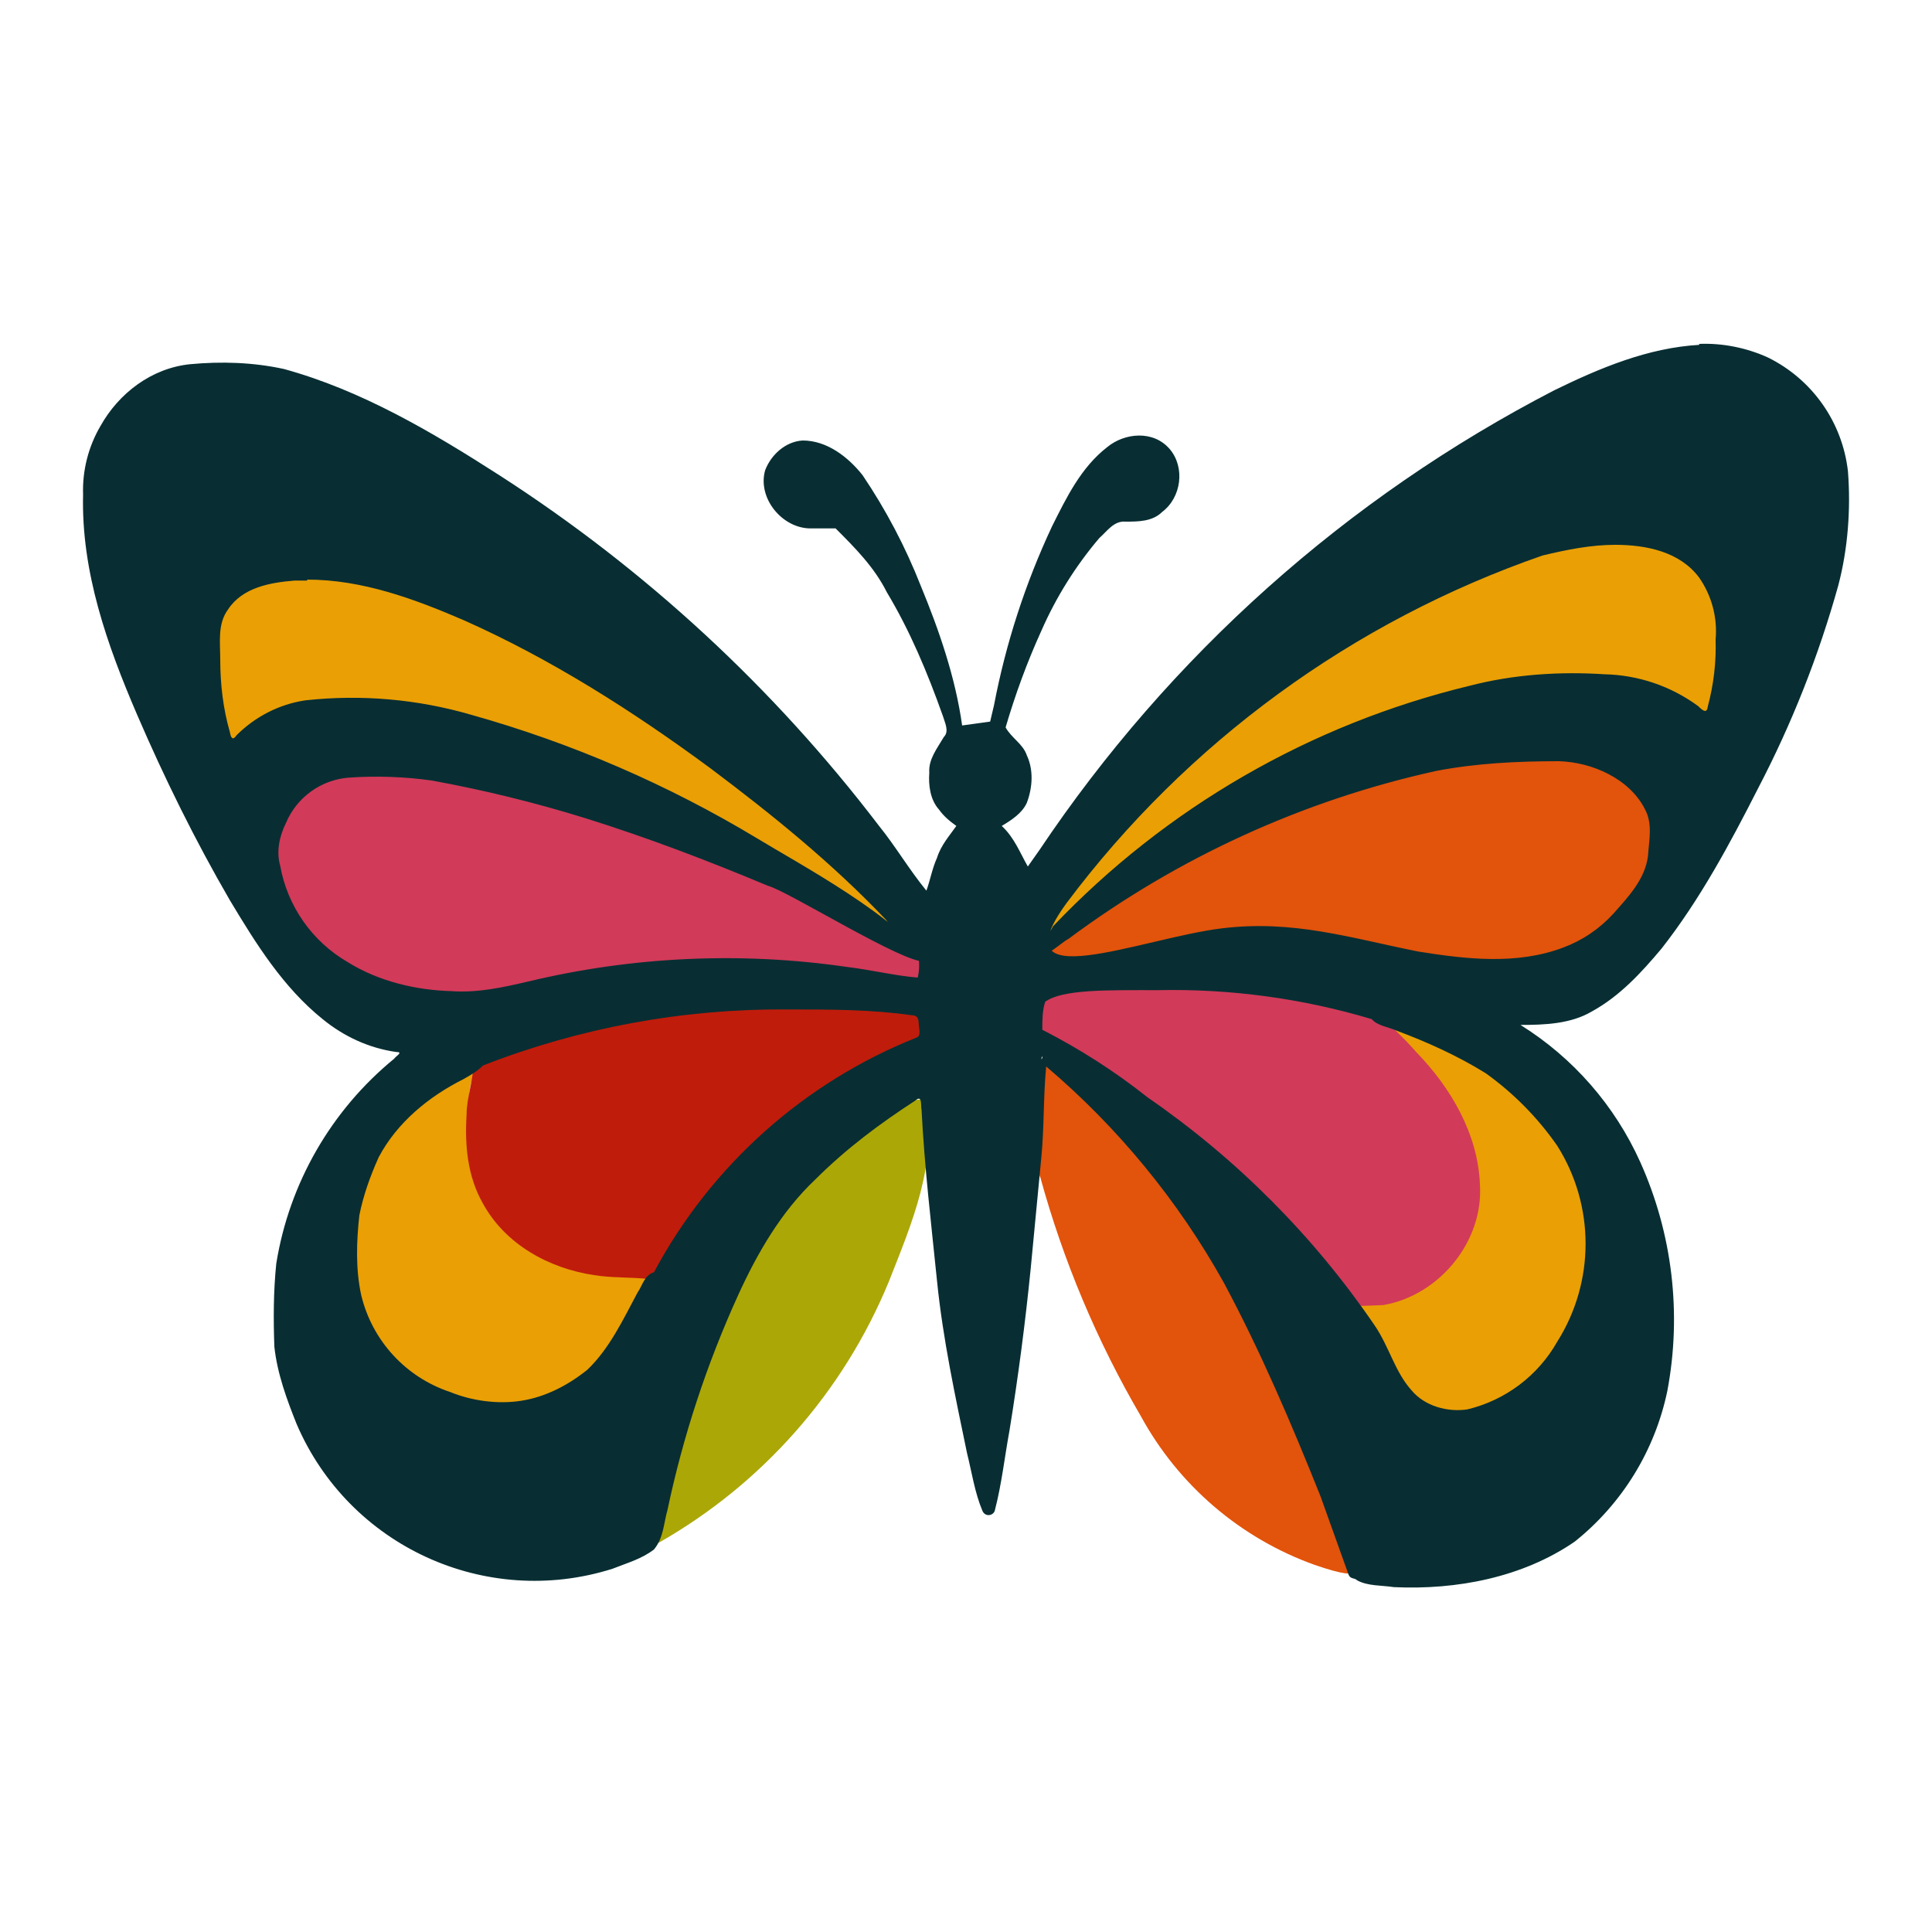
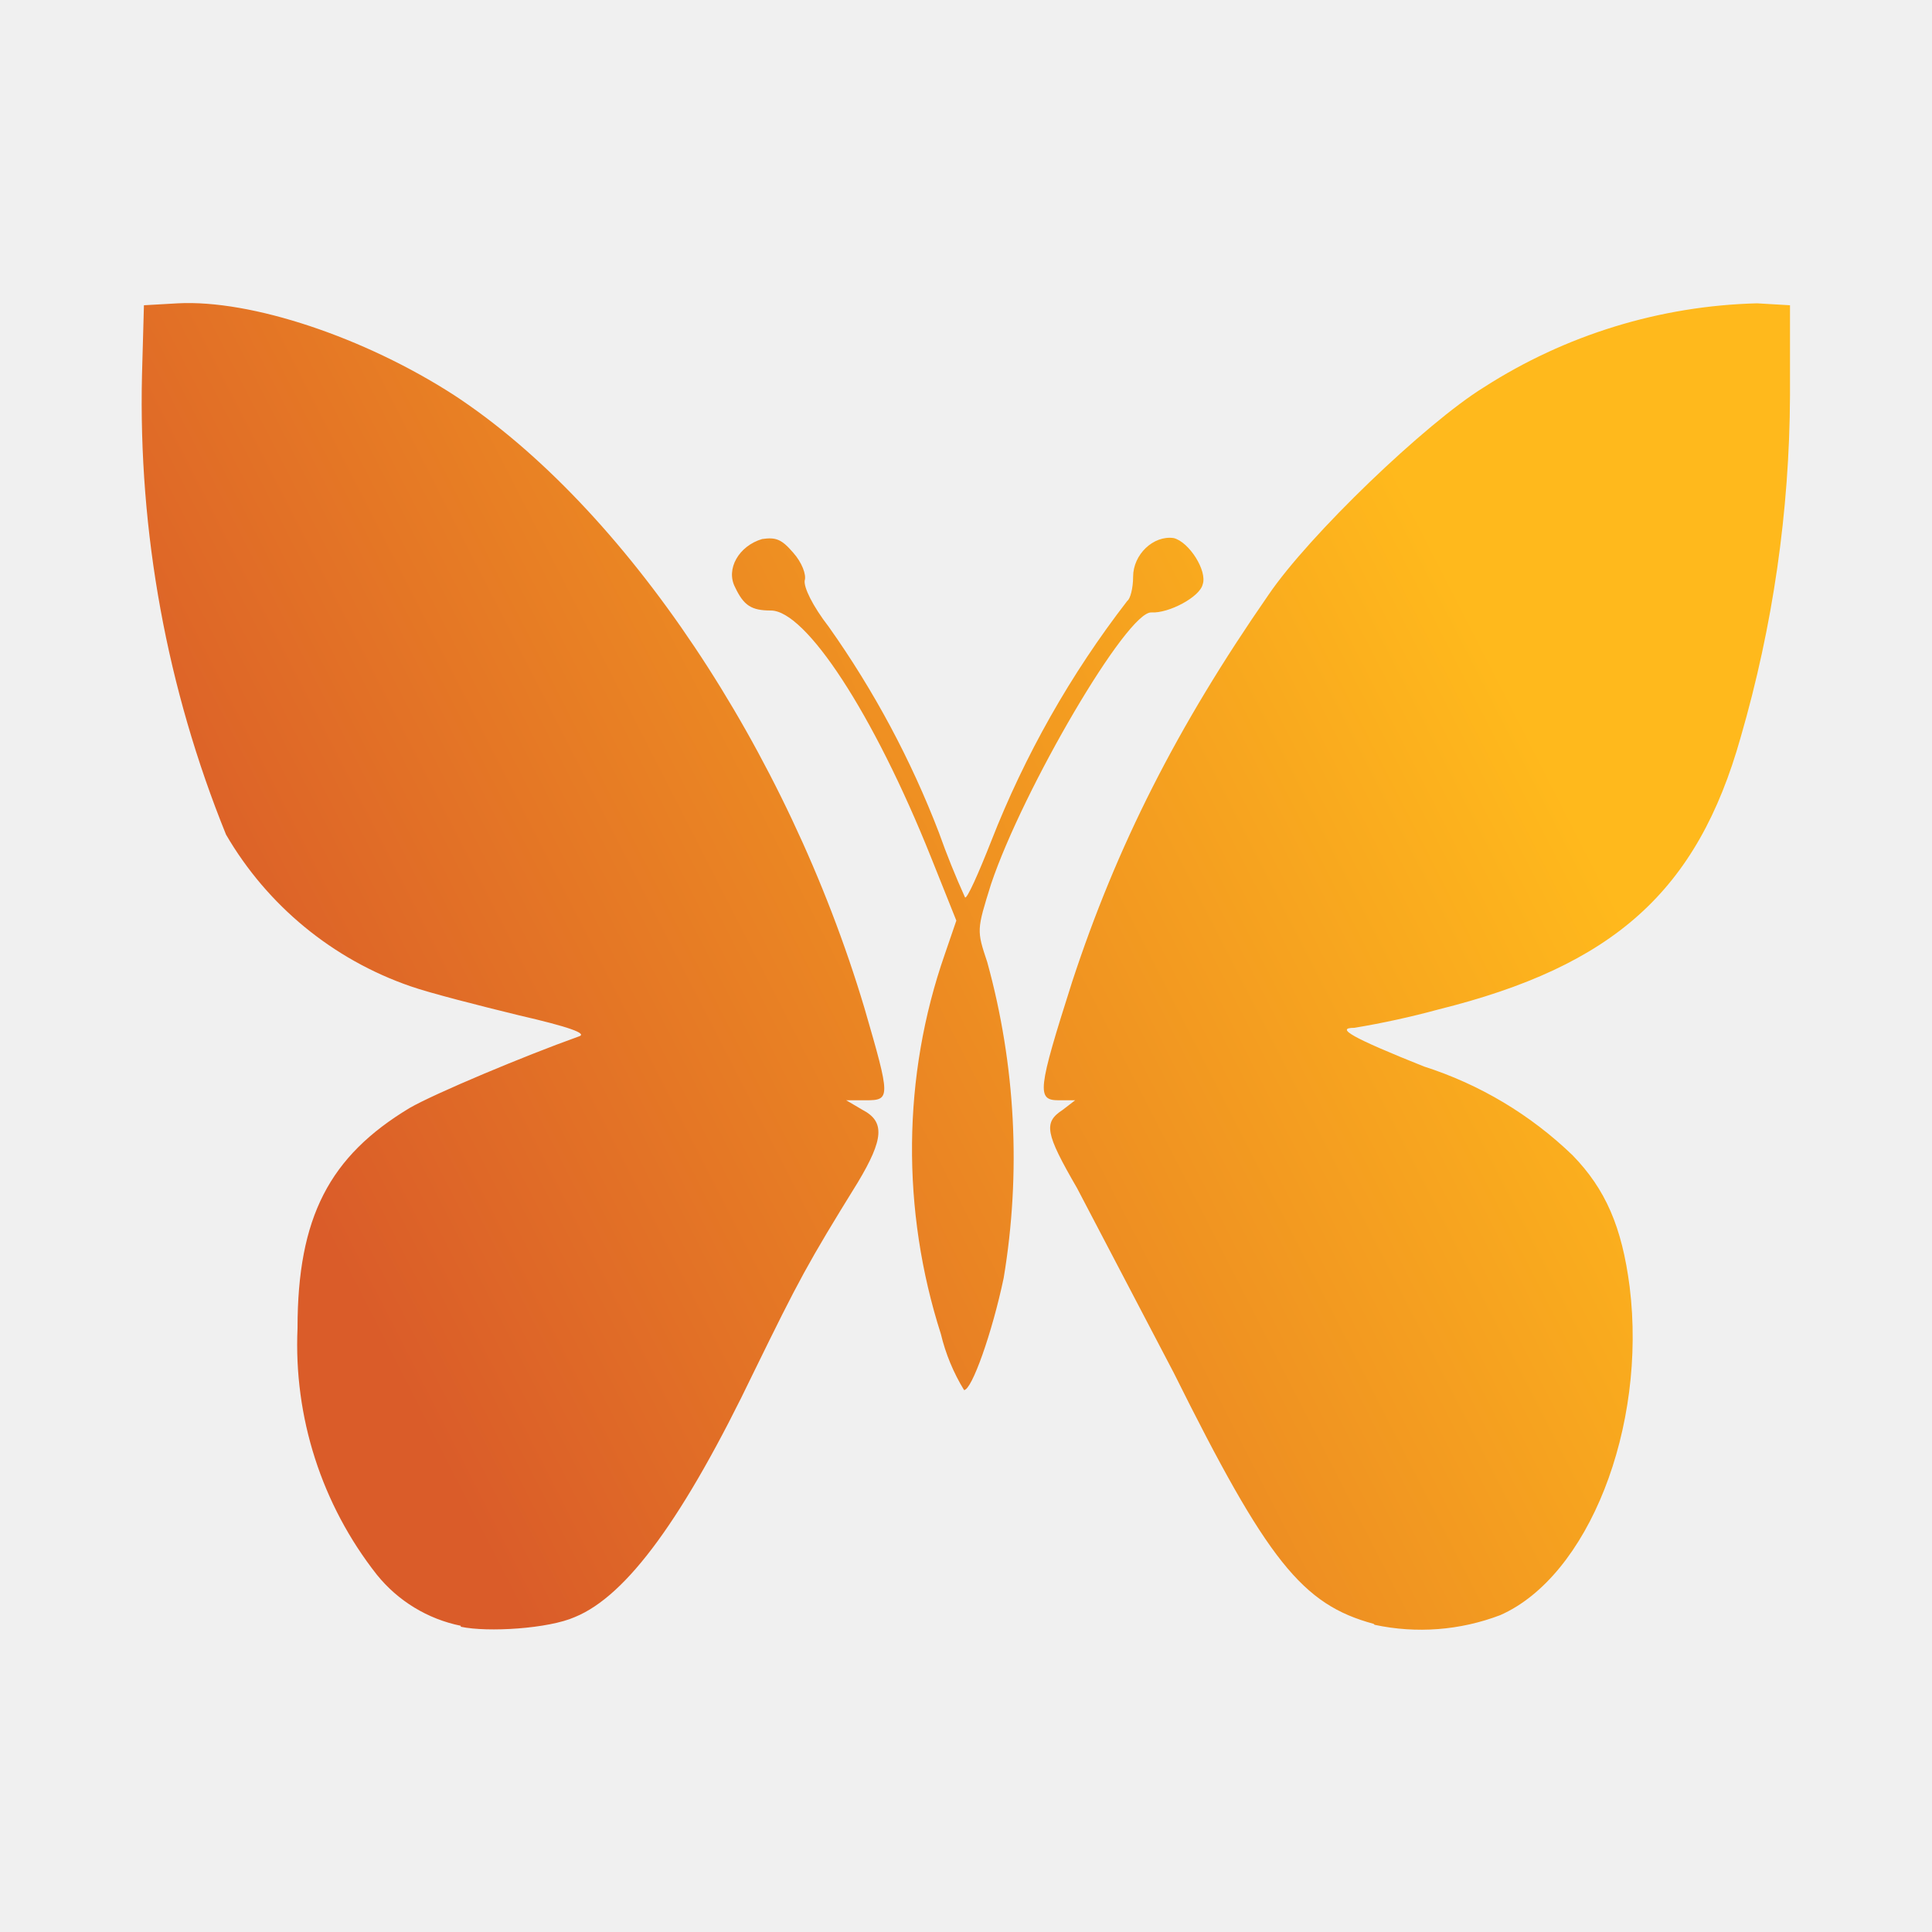
- <svg xmlns="http://www.w3.org/2000/svg" xml:space="preserve" viewBox="0 0 200 200">
-   <path fill="#ffffff" d="M0 0h200v200H0z" />
-   <path fill="#ea9f05" d="M148.7 146.3c-1.8-.6-3.5-2.2-5.1-5l-2.6-4-1.7-2.4h1.7c4.7 0 8.6-2.5 10.7-6.8a8 8 0 0 0 1-4.3 13 13 0 0 0-1.9-8.1 28.6 28.6 0 0 0-6.3-8.5l-1.9-1.7 1.5.4c2 .6 6.9 2.9 9.5 4.5a29 29 0 0 1 7.7 7.4c5 7 4.4 16.8-1.3 23.6a16.5 16.5 0 0 1-6.5 4.7c-1.4.4-3.8.5-4.8.2zm-98.7-.8c-3.6-.5-7-2-9.4-4.5-3.2-3.2-4.4-6.7-4.1-12.3.2-6.7 3-12 7.9-15.4 2.4-1.7 4.5-2.8 4.6-2.5 0 .1 0 .7-.2 1.2-.5 1.7-.6 7-.2 8.6.6 2.7 2 5.1 4 7.1 3.2 3 7.3 4.5 12.3 4.5 1.4 0 2.4.1 2.4.2-1 2.1-3.1 6-4 7.3-1.5 2-2.3 2.8-4.3 4a13.4 13.4 0 0 1-9 1.8zM93 97a177 177 0 0 0-29.7-17.3 72 72 0 0 0-27-7c-5.3 0-8.2.9-11 3.5-1.5 1.4-1.5 1.4-2.3-2-.5-1.8-.6-3.2-.6-6 0-3.4 0-3.8.5-4.8 1.2-2.3 3.4-3.4 7.1-3.8 8.3-.8 21.2 4.3 36.1 14.1 12 7.9 22 16.3 28.4 24 .8.8.2.6-1.5-.7zm14.4.4c0-1.2 7-9.8 12.6-15.5 8.2-8.3 17-14.6 27.2-19.8 10-5 18.4-7 23.4-5.9 5.4 1.3 7.7 4.4 7.7 10.4 0 2.3-.5 5.9-1.1 7.2l-.4 1-1.1-1a17 17 0 0 0-6.5-3c-2.6-.7-9.1-.6-13 0a85 85 0 0 0-26.2 9.7c-4.1 2.3-10.7 6.8-13.3 9a92.6 92.6 0 0 0-9 8.4c-.1 0-.3-.2-.3-.5z" />
-   <path fill="#d23a59" d="M36.8 79.3a9.6 9.6 0 0 0-8.9 7.6c-.5 4.2 1.5 8.5 4.6 11.3 3.5 3.2 8.2 5.2 13 5.4 2.6 0 5.3-.2 7.9-.7A95 95 0 0 1 94 102c1 .2 2.1-.4 2.1-1.5 0-1.6-1.3-3-2.7-3.7-1.5-.5-2.7-1.4-4-2-6.6-3.2-13.5-5.8-20.3-8.4-9.5-3.3-19.2-6.7-29.3-7.1h-3zm82 22-6.2.4c-1.8.2-4 .3-5.3 1.8-1 1.3-.4 3 .5 4.2 12 6.3 21.7 16 30 26.5.5 1 1.7 1.6 2.8 1l2.6-.1c5.8-1 10.4-6.6 10-12.5-.2-5.2-3-10-6.6-13.7-1.4-1.6-3-3.1-4.6-4.4a75.6 75.6 0 0 0-23.3-3.2z" />
-   <path fill="#aba707" d="M67.9 159.6c2.8-13.1 6.4-27 15.5-37.3 3.5-3 8.6-8.7 12.4-8.5 1.3 6.6-1.4 12.8-3.8 18.9a55.3 55.3 0 0 1-23.8 27zm81-12.8c-4.5-1.2-8.3-9.5-9-11.1 3.3 5.2 7.6 14.3 15.3 9.6 10.4-5.6 12.6-21.3 4.4-29.7-2.8-5.3-14.8-8.8-16.2-10.4 10.2 3.1 21.3 10.8 21.5 22.5.9 8.8-6.2 20.3-16 19.1zM48 145.6c-8.2-1.5-13.3-10.3-12-18.3a20 20 0 0 1 13.3-17.2C44.1 113 39 117 37.4 123c-2.4 7.2-1 16.7 6.5 20.5 6.7 4.2 16.6 2.2 20.2-5 1.5-3.2 5.1-9 2-2.7-2.6 6.2-8.8 11.3-15.8 10H49l-1-.2zm44.6-50.2A151.4 151.4 0 0 0 48.7 64c-7.4-3-16.4-6.8-24-2.7-4.1 3.6-2.8 12.2-.4 15.7 6.5-6.6 16.7-4.2 24.7-2.4 15.2 4.3 29.2 12 42 21.2-15.8-9.9-32.3-20.3-51.3-22.5-5.5-.7-11.7 0-15.7 4.4-2.6-4.1-4.5-14 1.4-17.4 9.5-3.4 19.5 1.4 28 5.5 15 8 29.3 18.2 40.8 30.9 2.5 3-.6.1-1.6-1.2zm14.5 2c3-7 9.1-12 14.2-17.5A92 92 0 0 1 163 55.8c6.9-2 16.3 1.6 15.7 10 0 4.1-.5 13-5.7 6.7-8.7-3.7-18.6-1.5-27.3 1.3a96.9 96.9 0 0 0-36.4 22.7 87.8 87.8 0 0 1 42.9-25c8-1.7 18-3 24.5 3.1 2.2-5.8 3-15-4-17.8-9.5-3-19.1 2.3-27.5 6.2-15 8-28.2 19.6-37.7 33.7-.3.7-.5 2.4-.4.7z" />
-   <path fill="#e2530b" d="M136.1 162a33.3 33.3 0 0 1-18-15.4 103 103 0 0 1-10.4-24.7c-.3-.6-.3-1.8-.2-6.4.1-3.1.3-5.8.4-5.9.3-.3 5.9 4.8 8.7 8 5.3 6 9.2 12 13 19.8 3.6 7.3 7.8 17.5 10.4 25.2.2.5-1 .4-3.9-.6zm15.1-62.3a82.3 82.3 0 0 0-27.2-2.3c-5 .2-9.8 2.2-13.9 3.5-1.3.4-2.3-1.4-2.4-1.5l-.3-.8c-.1-.5 0-.8.2-.8l.8-.6c.3-.4.7-.7.8-.7.2 0 0 .3-.2.6-1 1.1 0 .7 2.2-1A90.3 90.3 0 0 1 150.9 79c3.6-.7 9.8-.9 12.2-.5 3.6.6 6.4 2.4 7.7 5.1.5 1.1.6 1.6.5 3.6-.1 2-.3 2.5-1 4a19 19 0 0 1-3 3.8 15 15 0 0 1-10.1 4.7c-2.6.3-3 .3-6 0z" />
-   <path fill="#c01c0b" d="M81 103.5a71 71 0 0 0-14.5 1.2c-5.1 1-10.2 2.1-15.2 3.9-.8.4-2 .6-2.3 1.5 0 1.8-.7 3.5-.7 5.3-.2 3.2.1 6.4 1.7 9.2 2.3 4.2 6.8 6.7 11.5 7.4 1.8.3 3.8.2 5.6.4.2.6 1 .3 1.3-.2a59 59 0 0 1 5-7.3 46.3 46.3 0 0 1 22-16.5c.6-.2 1-.5.8-1.2 0-1 .1-2.2-.6-2.9-1.3-.6-2.9-.5-4.3-.6a118 118 0 0 0-10.3-.2z" />
-   <path fill="#082e33" d="M175.9 35.7c-5.3.3-10.3 2.4-15 4.7A143.5 143.5 0 0 0 107.6 88l-1.2 1.7c-.8-1.4-1.4-3-2.7-4.2 1-.6 2.1-1.3 2.6-2.4.6-1.6.7-3.4 0-4.9-.4-1.2-1.6-1.8-2.2-2.9 1-3.4 2.2-6.7 3.7-10a39 39 0 0 1 6-9.6c.8-.7 1.5-1.8 2.7-1.7 1.3 0 2.8 0 3.8-1 2-1.5 2.4-4.6.8-6.5-1.7-2-4.7-1.7-6.5-.2-2.7 2.1-4.2 5.2-5.7 8.2a78.3 78.3 0 0 0-6 18.5l-.4 1.7-2.9.4c-.7-5-2.4-9.9-4.3-14.5a59 59 0 0 0-6-11.4c-1.5-1.9-3.7-3.6-6.2-3.6-1.8.1-3.3 1.5-3.9 3.1-.8 2.9 1.8 6 4.7 6h2.6c2 2 4 4 5.3 6.6 2.4 4 4.2 8.3 5.8 12.8.2.7.7 1.6.1 2.2-.7 1.2-1.6 2.3-1.5 3.7-.1 1.3.1 2.8 1 3.8.5.7 1.1 1.2 1.8 1.7-.7 1-1.6 2-2 3.3-.5 1.1-.7 2.3-1.1 3.4-1.8-2.2-3.2-4.6-4.9-6.7a154.7 154.7 0 0 0-39.3-36.3c-7-4.5-14.3-8.8-22.3-11-3.2-.7-6.5-.8-9.7-.5-4 .4-7.4 3-9.3 6.4a13.2 13.2 0 0 0-1.8 7.1c-.2 8 2.5 15.6 5.6 22.8 2.8 6.5 6 13 9.6 19.2 2.7 4.5 5.5 9 9.6 12.3 2.2 1.8 4.8 3 7.6 3.4.8 0 0 .4-.2.7a34.5 34.5 0 0 0-12.2 21.2c-.3 2.9-.3 5.8-.2 8.6.3 2.8 1.3 5.5 2.3 8a26.8 26.8 0 0 0 32.7 15c1.5-.6 3-1 4.3-2 1-1.2 1-2.7 1.4-4.1a107 107 0 0 1 7.3-22.2c2-4.4 4.5-8.7 8-12 3.2-3.2 6.7-5.8 10.4-8.2.7-.6.5.6.6 1 .3 5.9 1 11.8 1.6 17.7.6 6 1.9 12 3.1 17.8.5 2 .8 4.1 1.6 6 .3.7 1.2.5 1.3-.1.7-2.7 1-5.5 1.5-8.2a275 275 0 0 0 2.2-16.8l1.1-11.5c.3-3.1.2-6.3.5-9.4a81.3 81.3 0 0 1 18.4 22.4c3.8 7.1 7 14.6 10 22.1l2.9 8.1c.2.5.6.3.9.6 1.1.6 2.5.5 3.8.7 6.5.3 13.3-1 18.7-4.7a27 27 0 0 0 9.6-15.6 39.8 39.8 0 0 0-2.8-23.7 32.4 32.4 0 0 0-12.4-14.2c2.5 0 5.2-.1 7.4-1.4 2.9-1.6 5.1-4 7.2-6.5 4-5.1 7.1-10.9 10-16.6a108 108 0 0 0 8.3-21c1-3.8 1.3-7.9 1-11.8A15 15 0 0 0 183 37c-2.2-1-4.7-1.5-7.1-1.4zm-8.7 20.7c3.2 0 6.7.7 8.7 3.4a9.7 9.7 0 0 1 1.7 6.4 24 24 0 0 1-.8 6.9c-.1.8-.5.5-1 0a17 17 0 0 0-9.7-3.3c-4.6-.3-9.4 0-14 1.2A88 88 0 0 0 109 95.9c-.3.7-1.7 2.2-1.7 3 1 .3 2.5-1.3 3.3-1.7a99.7 99.7 0 0 1 38.1-17.4c4.2-.8 8.4-1 12.7-1 3.4.1 7.3 1.8 8.9 5 .8 1.5.4 3.2.3 4.8-.3 2.4-2 4.2-3.6 6a13.3 13.3 0 0 1-5.2 3.5c-4.8 1.8-10 1.2-15 .4-7-1.4-12.9-3.3-20.3-2.4-8.3 1-23.3 7.3-16.1-2.6a104.2 104.2 0 0 1 49.3-36c2.5-.6 5-1.1 7.5-1.1zM31.8 60c5.7 0 11.1 2 16.2 4.2 9 4 17.5 9.4 25.5 15.3 6.4 4.8 12.7 9.9 18.2 15.7 1 1.2 2 2.4 3.3 3.5.2.8.2 1.7 0 2.5-2.4-.2-4.8-.8-7.3-1.1a87.6 87.6 0 0 0-33 1.5c-2.6.6-5.2 1.2-8 1-3.6-.1-7.5-1-10.7-3a14.5 14.5 0 0 1-7-10c-.4-1.4-.1-3 .6-4.4a7.7 7.7 0 0 1 6.5-4.7c2.8-.2 5.8-.1 8.6.3a136 136 0 0 1 15.9 3.9c6.4 2 12.7 4.4 18.9 7 2 .5 14.3 8.2 16.2 7.8-2.2-4.3-13.2-10.2-17.3-12.7A120.3 120.3 0 0 0 48.8 74a44.2 44.2 0 0 0-17.2-1.5c-2.7.4-5.2 1.7-7.1 3.6-.4.6-.6.3-.7-.3-.7-2.4-1-5-1-7.5 0-1.8-.3-3.7.8-5.2 1.5-2.3 4.4-2.8 6.9-3h1.3zm88.1 42.5a71.9 71.9 0 0 1 22.1 3c.6.7 1.7.8 2.6 1.2 3.2 1.2 6.3 2.6 9.2 4.4a31 31 0 0 1 7.4 7.5 19 19 0 0 1 0 20.3 14.6 14.6 0 0 1-9.3 7c-2 .3-4.4-.3-5.8-2-1.7-1.9-2.3-4.5-3.8-6.7a91 91 0 0 0-23.5-23.6c-3.4-2.7-7-5-10.9-7 0-1 0-2 .3-2.9 1.8-1.3 6.4-1.2 11.7-1.2zm-38.2 2c4.3 0 8.5 0 12.7.6.5 0 .7.3.7.8s.3 1.3-.2 1.5a53.1 53.1 0 0 0-27.2 24.3c-1 .3-1.2 1.4-1.7 2.1-1.5 2.8-2.9 5.8-5.2 8-2 1.6-4.3 2.8-6.8 3.2-2.5.4-5.2 0-7.4-.9a14 14 0 0 1-9.2-10c-.6-2.7-.5-5.6-.2-8.3.4-2 1.1-4 2-6 1.9-3.6 5.2-6.3 8.8-8.1.7-.4 1.4-.8 2-1.4a84.7 84.7 0 0 1 31.4-5.8h.3zm26.2 5c-.2.5 0-.5 0 0z" />
+ <svg xmlns="http://www.w3.org/2000/svg" xmlns:xlink="http://www.w3.org/1999/xlink" xml:space="preserve" viewBox="0 0 200 200">
+   <defs>
+     <linearGradient xlink:href="#a" id="b" x1="80.4" x2="131.2" y1="168.7" y2="142.7" gradientTransform="translate(-147 -252.3) scale(2.36614)" gradientUnits="userSpaceOnUse" />
+     <linearGradient id="a">
+       <stop offset="0" stop-color="#da5c29" />
+       <stop offset="1" stop-color="#ffb91c" />
+     </linearGradient>
+   </defs>
+   <path fill="url(#b)" d="M47.7 168.3A15 15 0 0 1 39 163a38.5 38.5 0 0 1-8.2-25.5c0-11.5 3.3-17.8 11.6-22.8 2.6-1.5 11.9-5.4 17.5-7.4 1-.3-1-1-6.2-2.2-4.1-1-9.2-2.3-11.2-3a35.5 35.5 0 0 1-19.1-15.7 119.2 119.2 0 0 1-8.7-47.6l.2-7.2 3.5-.2C26 31 37.7 34.9 47 40.9c17.7 11.6 34.5 36.7 42.5 63.5 2.7 9.3 2.7 9.5.1 9.5h-2l1.7 1c2.3 1.2 2.2 3-.5 7.5-5.2 8.4-6.1 10.1-10.7 19.5-7.3 15.2-13.2 23.3-18.6 25.5-2.7 1.2-9 1.6-11.8 1zm94.5-.2c-7.4-2-11-6.5-20.7-26l-10-19.1c-3.3-5.7-3.5-6.8-1.5-8.1l1.3-1h-1.7c-2.3 0-2.2-1 1.4-12.3 4.6-14 10.8-26.3 20.3-40 4.2-6.2 16.3-17.8 22.3-21.5a54.9 54.9 0 0 1 28.3-8.7l3.4.2V41a129 129 0 0 1-5.1 35.3c-4.5 16-13.2 23.7-31.3 28.2a88 88 0 0 1-8.7 1.9c-2 0-.3 1 7.2 4a39.5 39.5 0 0 1 15.4 9.2c3.4 3.5 5.1 7.4 5.9 13.6 1.8 14.6-4.3 30-13.4 34a23 23 0 0 1-13 1zm-44.8-30c-4.1-12.8-4-26.7.4-39.3l1.2-3.5-2.6-6.5c-6-15-13-25.6-16.6-25.6-2 0-2.8-.5-3.7-2.4-1-1.9.4-4.3 2.8-5 1.4-.2 2 0 3.2 1.4.9 1 1.4 2.3 1.2 2.9-.1.7.8 2.6 2.5 4.8a97 97 0 0 1 11.4 21.3 86 86 0 0 0 2.7 6.7c.2.2 1.4-2.5 2.7-5.8a100.6 100.6 0 0 1 14.1-24.9c.3-.2.6-1.3.6-2.5 0-2.3 2.1-4.3 4.2-4 1.6.4 3.5 3.4 3 4.8-.3 1.3-3.5 3-5.3 2.9-2.5-.2-13.3 18.3-16.6 28.1-1.5 4.8-1.5 4.8-.4 8.1a76 76 0 0 1 1.7 32.7c-1.2 5.7-3.3 11.6-4.1 11.6a20 20 0 0 1-2.4-5.8z" />
</svg>
